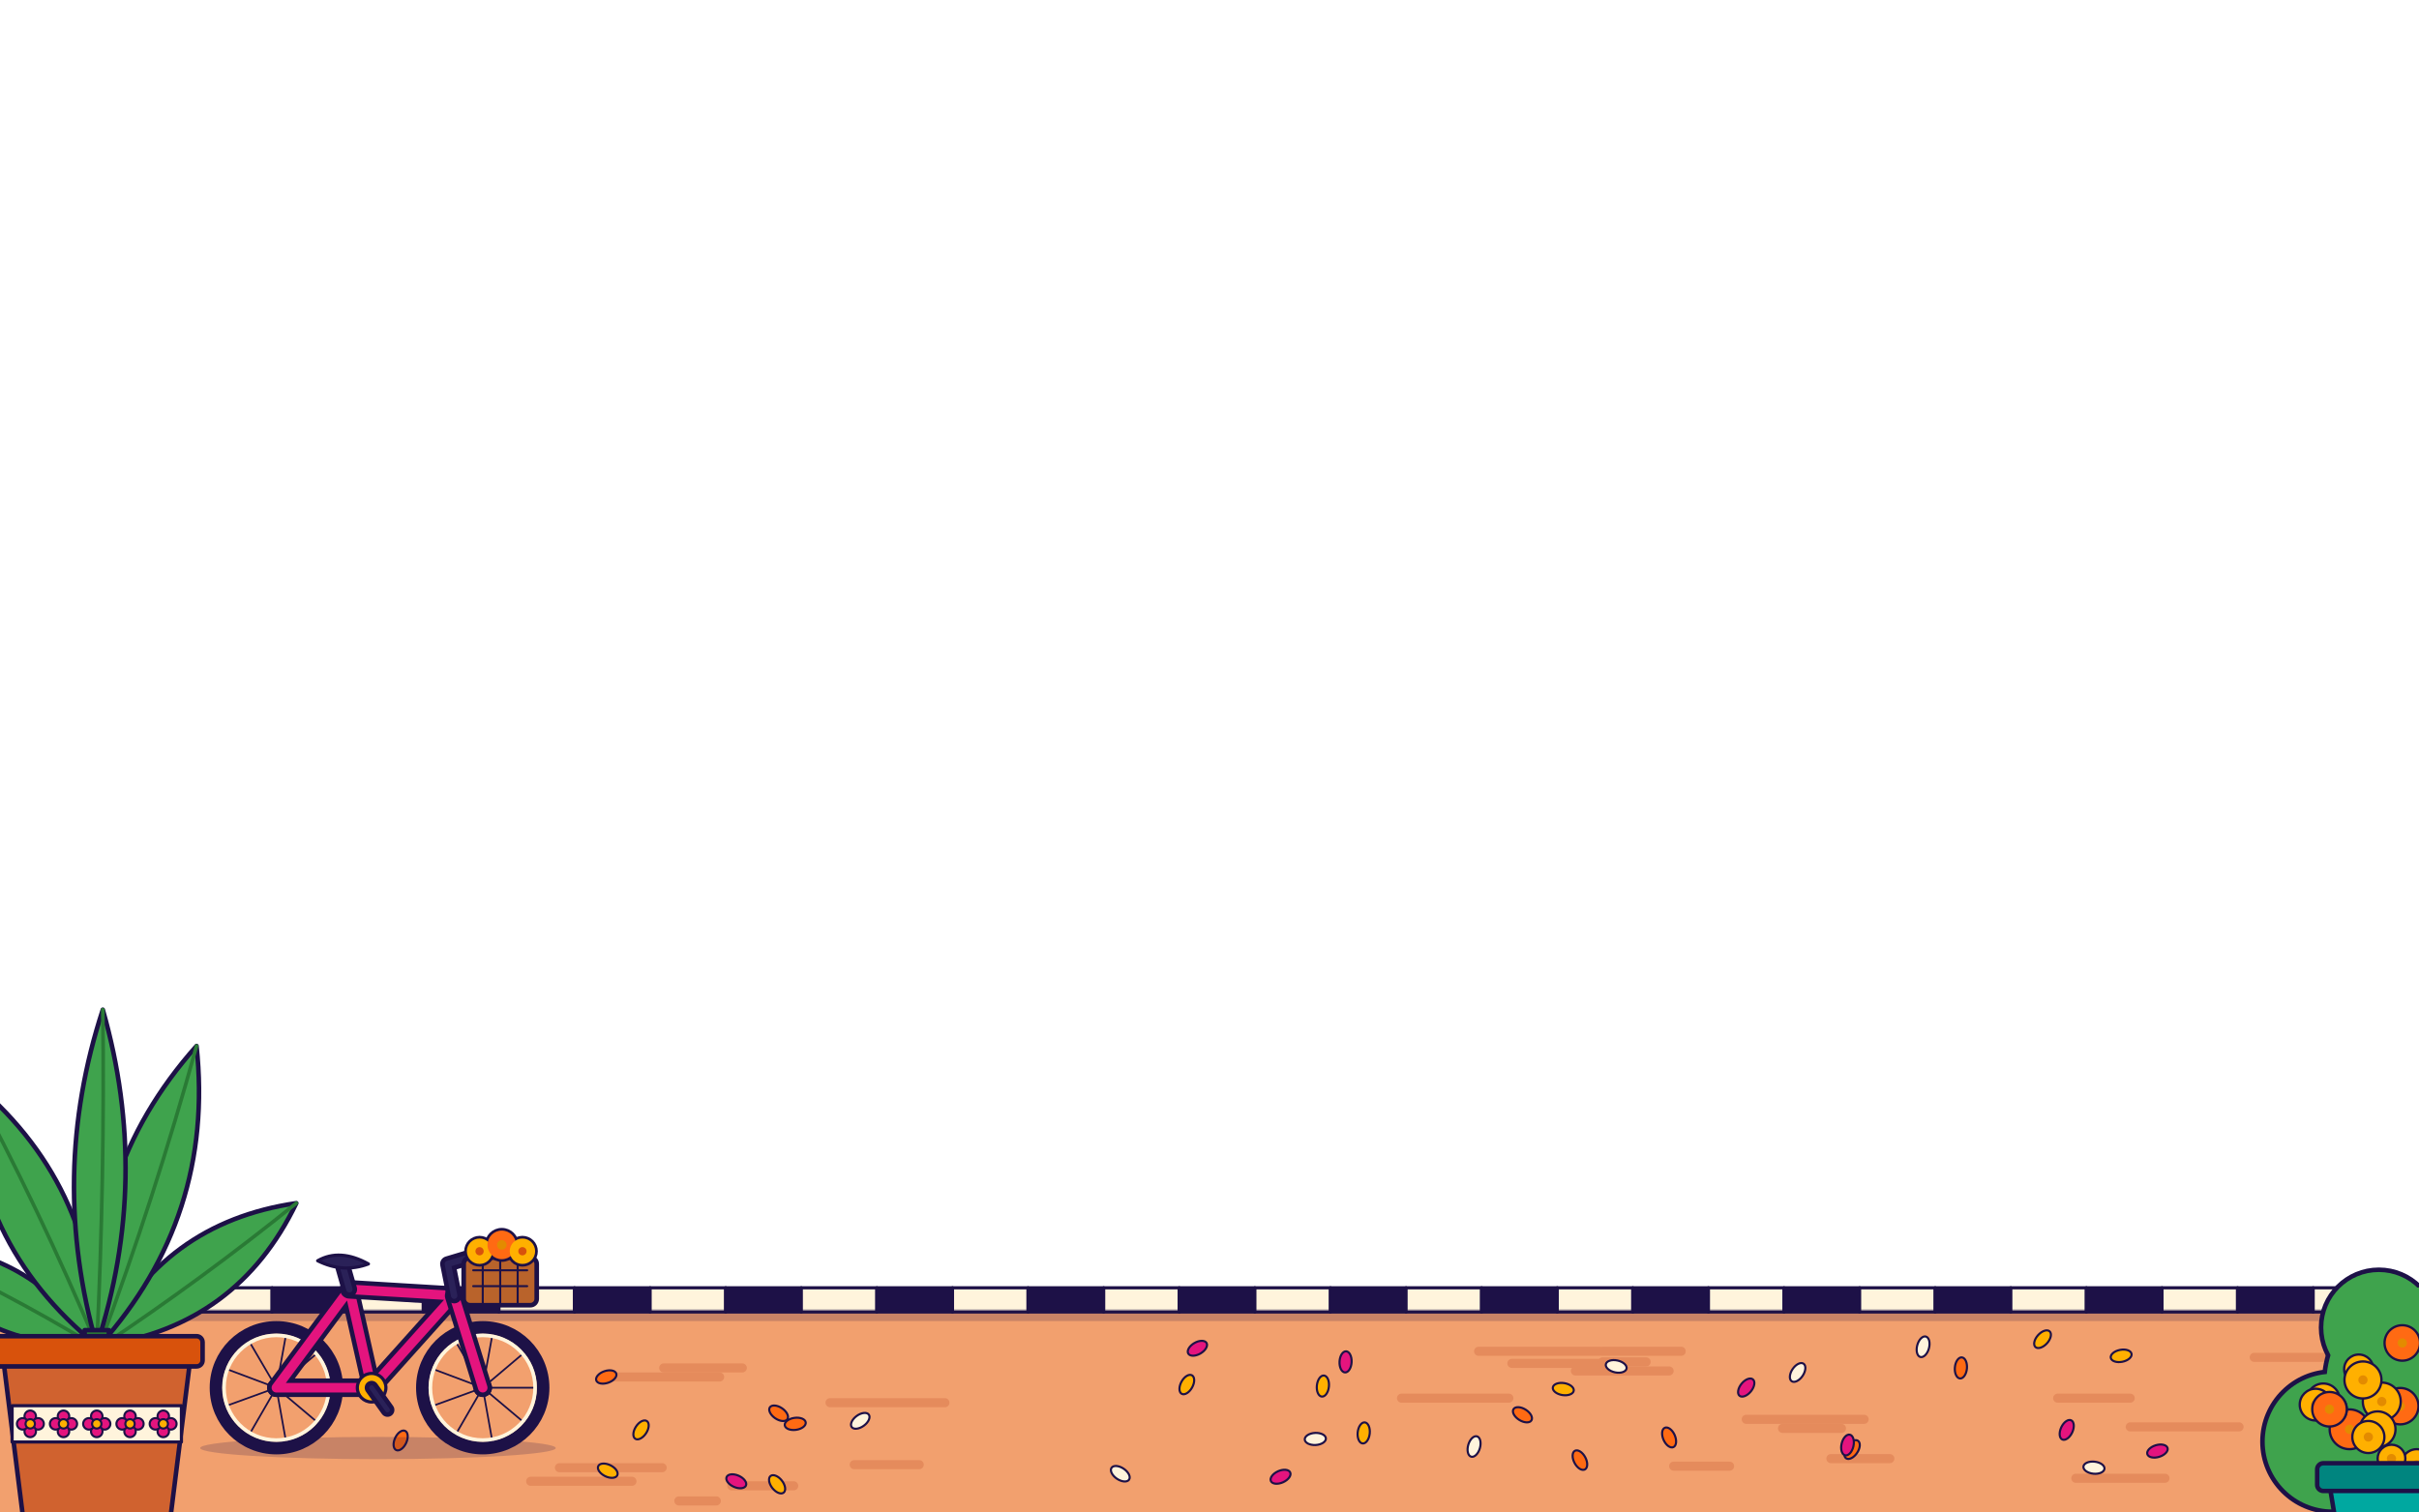
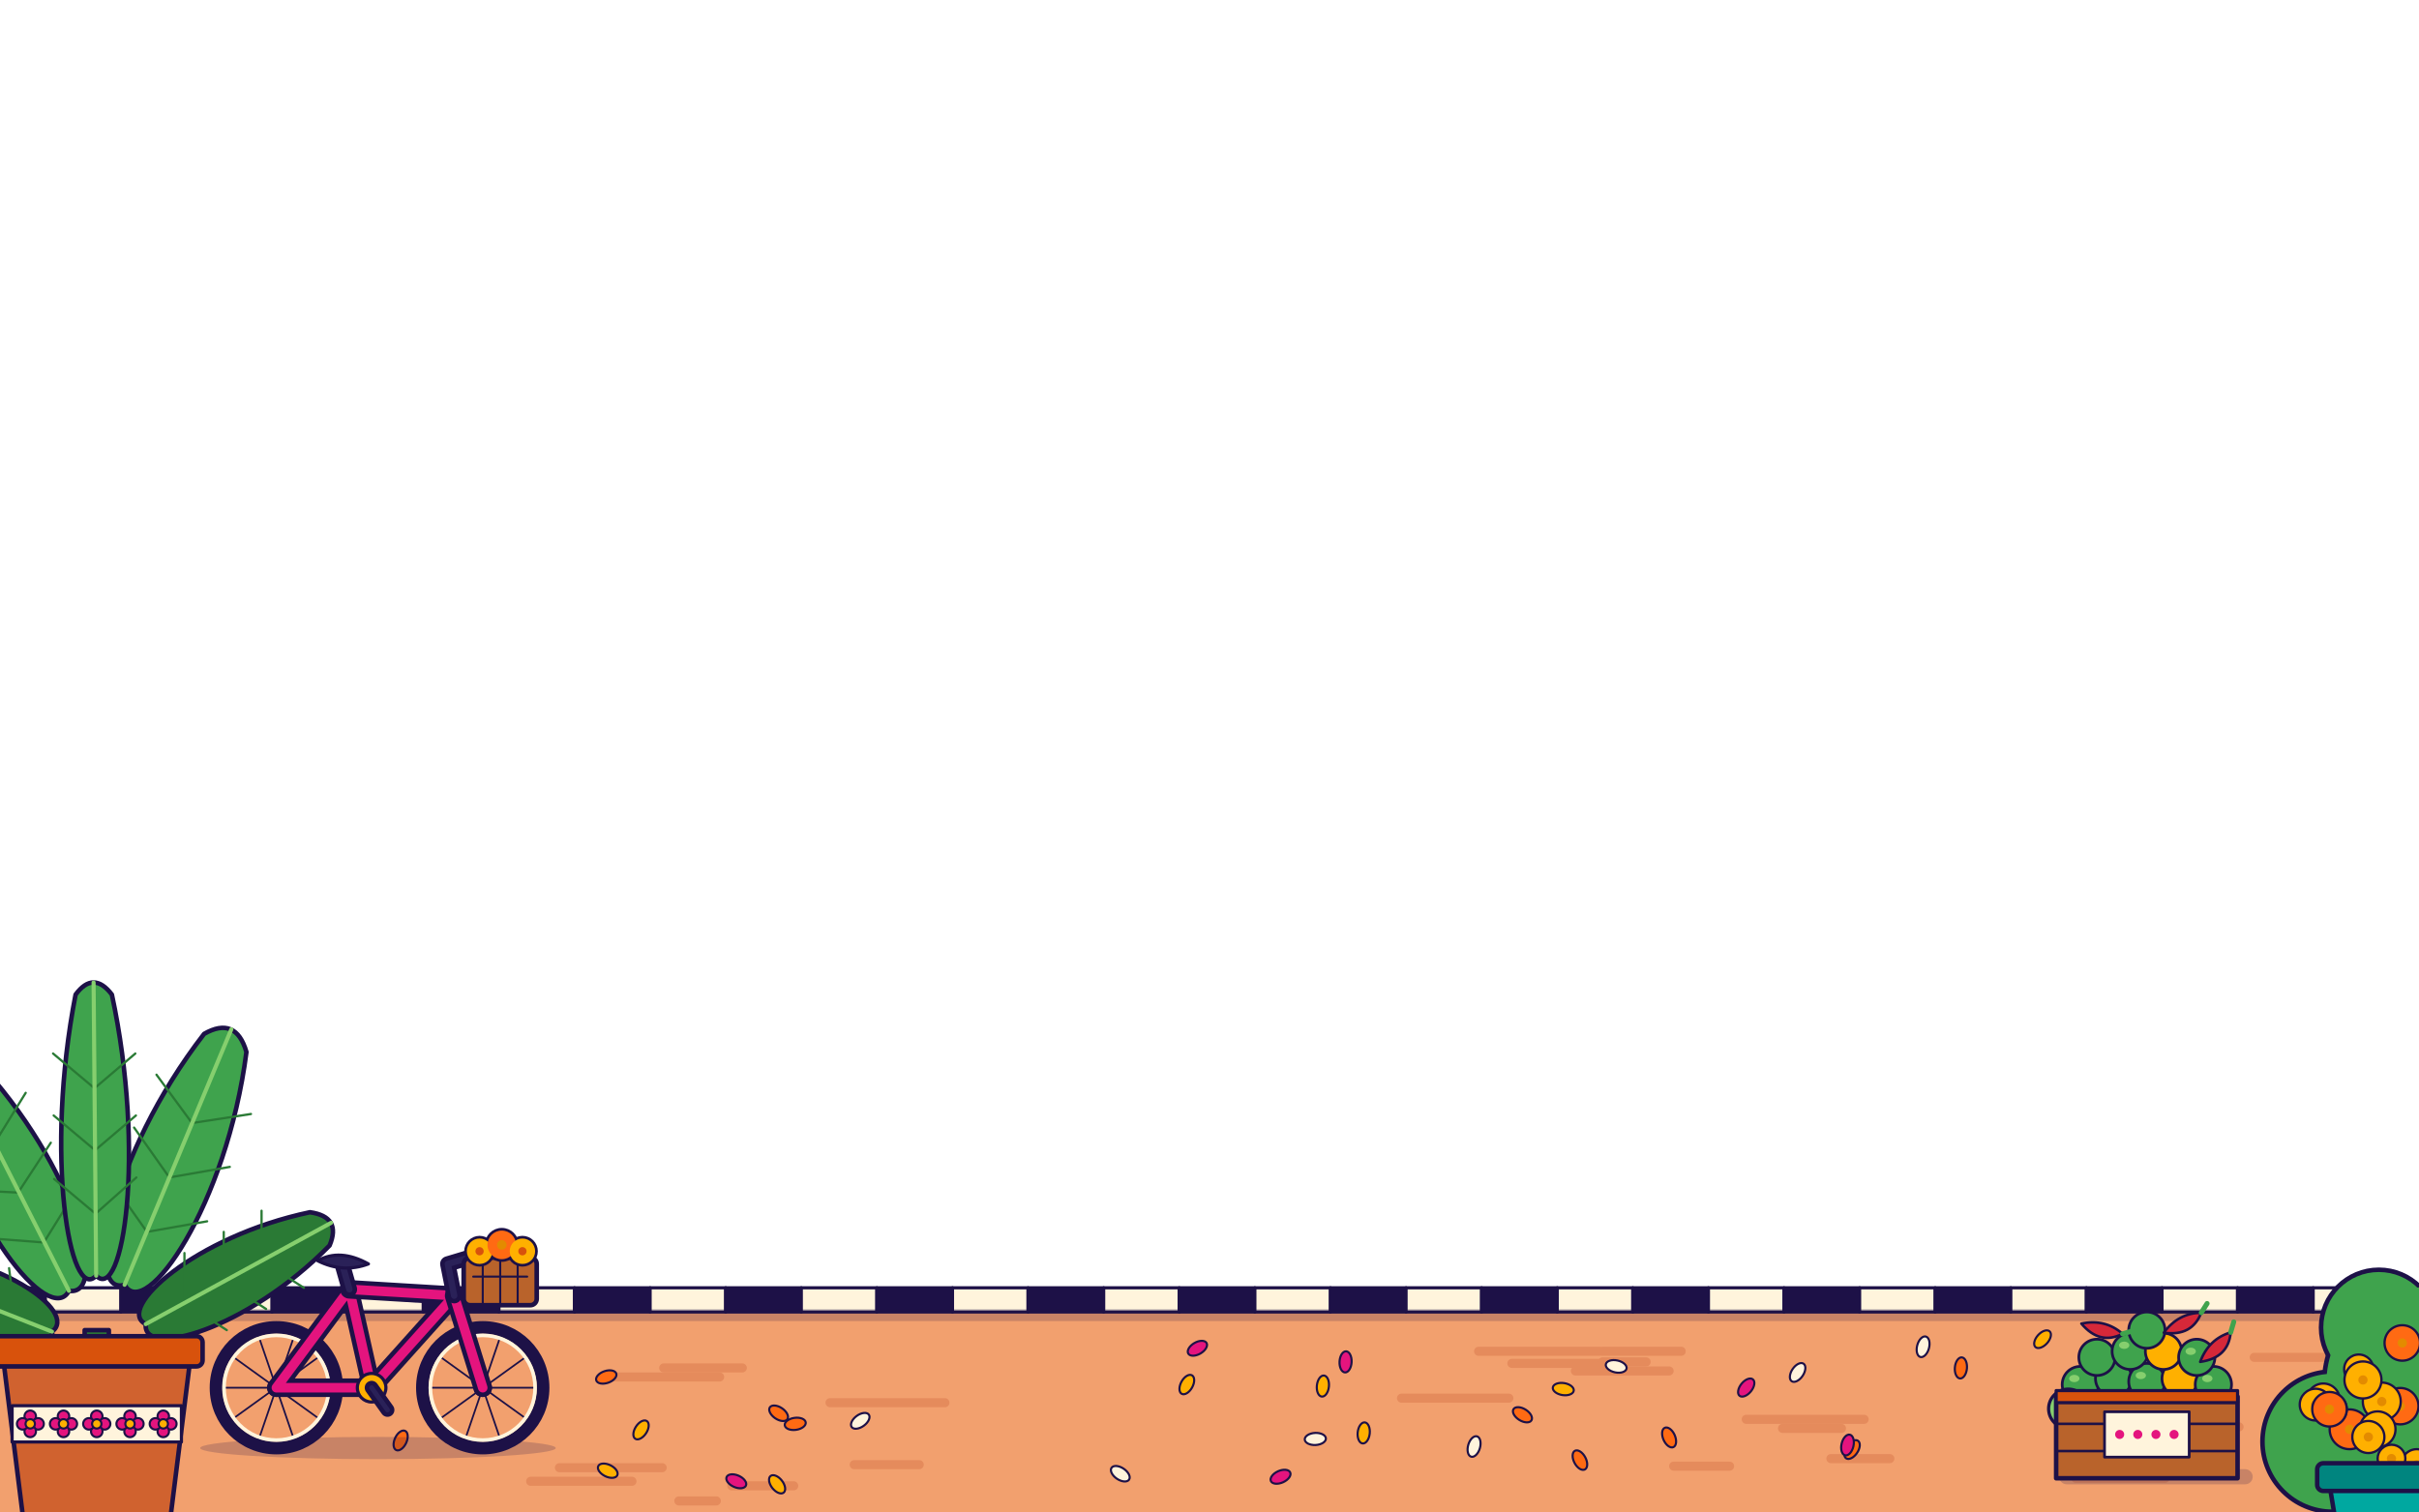
<svg xmlns="http://www.w3.org/2000/svg" viewBox="0 0 1600 1000" width="1600" height="1000" class="cd-hero" role="img" aria-labelledby="cdL-title">
  <style>.cd-hero .cloud{animation:cdh-drift 46s ease-in-out infinite alternate}
.cd-hero .cloud:nth-child(2n){animation-duration:58s;animation-direction:alternate-reverse}
.cd-hero .cloud:nth-child(3n){animation-duration:39s}
.cd-hero .flag{transform-box:fill-box;transform-origin:50% 0;animation:cdh-flutter 2.6s ease-in-out infinite}
.cd-hero .flag:nth-child(2n){animation-duration:3.1s;animation-delay:-1.1s}
.cd-hero .flag:nth-child(3n){animation-duration:2.2s;animation-delay:-.5s}
.cd-hero .lantern{transform-box:fill-box;transform-origin:50% 0;animation:cdh-sway 4.6s ease-in-out infinite}
.cd-hero .lantern:nth-of-type(2n){animation-duration:5.4s;animation-delay:-1.8s}
.cd-hero .steam{transform-box:fill-box;transform-origin:50% 100%;animation:cdh-rise 3.8s ease-out infinite}
.cd-hero .sun-rays{transform-box:fill-box;transform-origin:50% 50%;animation:cdh-spin 140s linear infinite}
.cd-hero .sun-glow{transform-box:fill-box;transform-origin:50% 50%;animation:cdh-pulse 7s ease-in-out infinite}
@keyframes cdh-drift{from{transform:translateX(-34px)}to{transform:translateX(46px)}}
@keyframes cdh-flutter{0%,100%{transform:rotate(-6deg) skewX(4deg)}50%{transform:rotate(6deg) skewX(-4deg)}}
@keyframes cdh-sway{0%,100%{transform:rotate(-5deg)}50%{transform:rotate(5deg)}}
@keyframes cdh-rise{0%{transform:translateY(16px) scale(.8);opacity:0}22%{opacity:.95}100%{transform:translateY(-54px) scale(1.18);opacity:0}}
@keyframes cdh-spin{to{transform:rotate(360deg)}}
@keyframes cdh-pulse{0%,100%{transform:scale(1);opacity:1}50%{transform:scale(1.06);opacity:.72}}
.cd-hero.is-paused *,.cd-hero .is-paused *{animation-play-state:paused!important}
@media (prefers-reduced-motion:reduce){.cd-hero *{animation:none!important}}</style>
  <defs>
    <linearGradient id="cdL-sky" x1="0" y1="0" x2="0" y2="1000" gradientUnits="userSpaceOnUse">
      <stop offset="0" stop-color="#EE4F98" />
      <stop offset=".3" stop-color="#FF7A52" />
      <stop offset=".52" stop-color="#FFA23E" />
      <stop offset=".72" stop-color="#FFC857" />
      <stop offset="1" stop-color="#FFE4A6" />
    </linearGradient>
    <radialGradient id="cdL-glow" cx=".5" cy=".82" r=".85">
      <stop offset="0" stop-color="#FFFBEA" />
      <stop offset=".45" stop-color="#FFE38E" />
      <stop offset="1" stop-color="#FFB000" />
    </radialGradient>
    <pattern id="cdL-violetL" width="26" height="26" patternUnits="userSpaceOnUse">
      <circle cx="6" cy="6" r="2.4" fill="#6A55C9" />
      <circle cx="19" cy="19" r="2.4" fill="#6A55C9" />
    </pattern>
    <pattern id="cdL-raniL" width="26" height="26" patternUnits="userSpaceOnUse">
      <circle cx="6" cy="6" r="2.4" fill="#FF8CC0" />
      <circle cx="19" cy="19" r="2.4" fill="#FF8CC0" />
    </pattern>
    <pattern id="cdL-cilL" width="26" height="26" patternUnits="userSpaceOnUse">
      <circle cx="6" cy="6" r="2.4" fill="#86CF6E" />
      <circle cx="19" cy="19" r="2.4" fill="#86CF6E" />
    </pattern>
    <pattern id="cdL-dado" width="30" height="36" x="-195" y="-38" patternUnits="userSpaceOnUse">
      <g fill="#FFF4DC">
        <circle cx="15" cy="12" r="4" />
        <circle cx="15" cy="24" r="4" />
        <circle cx="9" cy="18" r="4" />
        <circle cx="21" cy="18" r="4" />
      </g>
      <circle cx="15" cy="18" r="3" fill="#FFB000" />
    </pattern>
    <radialGradient id="cdL-halo">
      <stop offset="0" stop-color="#FFE7A0" stop-opacity=".7" />
      <stop offset="1" stop-color="#FFE7A0" stop-opacity="0" />
    </radialGradient>
  </defs>
  <g id="foreground" stroke="#1D1147" stroke-width="3" stroke-linejoin="round" stroke-linecap="round">
    <rect x="-20" y="866" width="1640" height="160" fill="#F2A06E" stroke="none" />
    <g stroke="none">
      <rect x="1104" y="967" width="43" height="6" fill="#E58B5C" rx="3" />
      <rect x="997" y="899" width="66" height="6" fill="#E58B5C" rx="3" />
      <rect x="1152" y="936" width="84" height="6" fill="#E58B5C" rx="3" />
      <rect x="367" y="968" width="74" height="6" fill="#E58B5C" rx="3" />
      <rect x="1057" y="891" width="58" height="6" fill="#E58B5C" rx="3" />
      <rect x="481" y="980" width="47" height="6" fill="#E58B5C" rx="3" />
      <rect x="1208" y="962" width="45" height="6" fill="#E58B5C" rx="3" />
      <rect x="30.4" y="969" width="42" height="6" fill="#E58B5C" rx="3" />
      <rect x="436" y="902" width="58" height="6" fill="#E58B5C" rx="3" />
      <rect x="1587" y="915" width="34.9" height="6" fill="#E58B5C" rx="3" />
      <rect x="1358" y="922" width="54" height="6" fill="#E58B5C" rx="3" />
      <rect x="1577" y="917" width="53" height="6" fill="#E58B5C" rx="3" />
      <rect x="348" y="977" width="73" height="6" fill="#E58B5C" rx="3" />
      <rect x="1406" y="941" width="78" height="6" fill="#E58B5C" rx="3" />
      <rect x="1039" y="904" width="68" height="6" fill="#E58B5C" rx="3" />
      <rect x="924" y="922" width="77" height="6" fill="#E58B5C" rx="3" />
      <rect x="975" y="891" width="86" height="6" fill="#E58B5C" rx="3" />
      <rect x="546" y="925" width="82" height="6" fill="#E58B5C" rx="3" />
      <rect x="399" y="908" width="80" height="6" fill="#E58B5C" rx="3" />
      <rect x="446" y="990" width="30.8" height="6" fill="#E58B5C" rx="3" />
      <rect x="562" y="966" width="49" height="6" fill="#E58B5C" rx="3" />
      <rect x="1057" y="898" width="34.8" height="6" fill="#E58B5C" rx="3" />
      <rect x="1176" y="942" width="45" height="6" fill="#E58B5C" rx="3" />
      <rect x="1488" y="895" width="74" height="6" fill="#E58B5C" rx="3" />
      <rect x="1526" y="919" width="62" height="6" fill="#E58B5C" rx="3" />
      <rect x="1370" y="975" width="65" height="6" fill="#E58B5C" rx="3" />
    </g>
    <g stroke-width="2.1">
      <rect x="-20" y="852" width="50" height="16" fill="#1D1147" />
      <rect x="30" y="852" width="50" height="16" fill="#FFF4DC" />
      <rect x="80" y="852" width="50" height="16" fill="#1D1147" />
      <rect x="130" y="852" width="50" height="16" fill="#FFF4DC" />
      <rect x="180" y="852" width="50" height="16" fill="#1D1147" />
      <rect x="230" y="852" width="50" height="16" fill="#FFF4DC" />
      <rect x="280" y="852" width="50" height="16" fill="#1D1147" />
      <rect x="330" y="852" width="50" height="16" fill="#FFF4DC" />
      <rect x="380" y="852" width="50" height="16" fill="#1D1147" />
      <rect x="430" y="852" width="50" height="16" fill="#FFF4DC" />
      <rect x="480" y="852" width="50" height="16" fill="#1D1147" />
      <rect x="530" y="852" width="50" height="16" fill="#FFF4DC" />
      <rect x="580" y="852" width="50" height="16" fill="#1D1147" />
      <rect x="630" y="852" width="50" height="16" fill="#FFF4DC" />
      <rect x="680" y="852" width="50" height="16" fill="#1D1147" />
      <rect x="730" y="852" width="50" height="16" fill="#FFF4DC" />
      <rect x="780" y="852" width="50" height="16" fill="#1D1147" />
      <rect x="830" y="852" width="50" height="16" fill="#FFF4DC" />
      <rect x="880" y="852" width="50" height="16" fill="#1D1147" />
      <rect x="930" y="852" width="50" height="16" fill="#FFF4DC" />
      <rect x="980" y="852" width="50" height="16" fill="#1D1147" />
      <rect x="1030" y="852" width="50" height="16" fill="#FFF4DC" />
      <rect x="1080" y="852" width="50" height="16" fill="#1D1147" />
      <rect x="1130" y="852" width="50" height="16" fill="#FFF4DC" />
      <rect x="1180" y="852" width="50" height="16" fill="#1D1147" />
      <rect x="1230" y="852" width="50" height="16" fill="#FFF4DC" />
      <rect x="1280" y="852" width="50" height="16" fill="#1D1147" />
      <rect x="1330" y="852" width="50" height="16" fill="#FFF4DC" />
      <rect x="1380" y="852" width="50" height="16" fill="#1D1147" />
      <rect x="1430" y="852" width="50" height="16" fill="#FFF4DC" />
      <rect x="1480" y="852" width="50" height="16" fill="#1D1147" />
      <rect x="1530" y="852" width="50" height="16" fill="#FFF4DC" />
      <rect x="1580" y="852" width="50" height="16" fill="#1D1147" />
    </g>
    <rect x="-20" y="866" width="1640" height="8" fill="#1D1147" stroke="none" opacity="0.2" />
    <g stroke-width="1.4">
      <ellipse cx="0" cy="0" rx="7" ry="4" fill="#FFB000" transform="translate(402 973) rotate(26)" />
      <ellipse cx="0" cy="0" rx="7" ry="4" fill="#FF6A13" transform="translate(1225 959) rotate(124)" />
      <ellipse cx="0" cy="0" rx="7" ry="4" fill="#E4147E" transform="translate(487 980) rotate(24)" />
      <ellipse cx="0" cy="0" rx="7" ry="4" fill="#FFF4DC" transform="translate(975 957) rotate(106)" />
      <ellipse cx="0" cy="0" rx="7" ry="4" fill="#FFB000" transform="translate(514 982) rotate(52)" />
      <ellipse cx="0" cy="0" rx="7" ry="4" fill="#FF6A13" transform="translate(1104 951) rotate(66)" />
      <ellipse cx="0" cy="0" rx="7" ry="4" fill="#E4147E" transform="translate(847 977) rotate(156)" />
      <ellipse cx="0" cy="0" rx="7" ry="4" fill="#FFF4DC" transform="translate(741 975) rotate(34)" />
      <ellipse cx="0" cy="0" rx="7" ry="4" fill="#FFB000" transform="translate(1034 919) rotate(9)" />
      <ellipse cx="0" cy="0" rx="7" ry="4" fill="#FF6A13" transform="translate(1297 905) rotate(95)" />
      <ellipse cx="0" cy="0" rx="7" ry="4" fill="#E4147E" transform="translate(792 892) rotate(150)" />
      <ellipse cx="0" cy="0" rx="7" ry="4" fill="#FFF4DC" transform="translate(1069 904) rotate(12)" />
      <ellipse cx="0" cy="0" rx="7" ry="4" fill="#FFB000" transform="translate(785 916) rotate(119)" />
      <ellipse cx="0" cy="0" rx="7" ry="4" fill="#FF6A13" transform="translate(526 942) rotate(172)" />
      <ellipse cx="0" cy="0" rx="7" ry="4" fill="#E4147E" transform="translate(890 901) rotate(93)" />
      <ellipse cx="0" cy="0" rx="7" ry="4" fill="#FFF4DC" transform="translate(569 940) rotate(144)" />
      <ellipse cx="0" cy="0" rx="7" ry="4" fill="#FFB000" transform="translate(902 948) rotate(96)" />
      <ellipse cx="0" cy="0" rx="7" ry="4" fill="#FF6A13" transform="translate(1007 936) rotate(32)" />
      <ellipse cx="0" cy="0" rx="7" ry="4" fill="#E4147E" transform="translate(1367 946) rotate(115)" />
      <ellipse cx="0" cy="0" rx="7" ry="4" fill="#FFF4DC" transform="translate(870 952) rotate(177)" />
      <ellipse cx="0" cy="0" rx="7" ry="4" fill="#FFB000" transform="translate(1351 886) rotate(132)" />
      <ellipse cx="0" cy="0" rx="7" ry="4" fill="#FF6A13" transform="translate(265 953) rotate(115)" />
      <ellipse cx="0" cy="0" rx="7" ry="4" fill="#E4147E" transform="translate(1427 960) rotate(163)" />
      <ellipse cx="0" cy="0" rx="7" ry="4" fill="#FFF4DC" transform="translate(1189 908) rotate(124)" />
      <ellipse cx="0" cy="0" rx="7" ry="4" fill="#FFB000" transform="translate(1403 897) rotate(169)" />
      <ellipse cx="0" cy="0" rx="7" ry="4" fill="#FF6A13" transform="translate(1045 966) rotate(62)" />
      <ellipse cx="0" cy="0" rx="7" ry="4" fill="#E4147E" transform="translate(1155 918) rotate(129)" />
      <ellipse cx="0" cy="0" rx="7" ry="4" fill="#FFF4DC" transform="translate(1272 891) rotate(105)" />
      <ellipse cx="0" cy="0" rx="7" ry="4" fill="#FFB000" transform="translate(875 917) rotate(96)" />
      <ellipse cx="0" cy="0" rx="7" ry="4" fill="#FF6A13" transform="translate(515 935) rotate(34)" />
      <ellipse cx="0" cy="0" rx="7" ry="4" fill="#E4147E" transform="translate(1222 956) rotate(103)" />
      <ellipse cx="0" cy="0" rx="7" ry="4" fill="#FFF4DC" transform="translate(1385 971) rotate(6)" />
      <ellipse cx="0" cy="0" rx="7" ry="4" fill="#FFB000" transform="translate(424 946) rotate(123)" />
      <ellipse cx="0" cy="0" rx="7" ry="4" fill="#FF6A13" transform="translate(401 911) rotate(161)" />
    </g>
    <g transform="translate(250 958) scale(1.05)" stroke-width="2.9">
      <ellipse cx="0" cy="0" rx="112" ry="7" fill="#1D1147" stroke="none" opacity="0.2" />
-       <g stroke-width="1.1">
-         <line x1="-64" y1="-38" x2="-30" y2="-38" />
-         <line x1="-64" y1="-38" x2="-38" y2="-16.1" />
-         <line x1="-64" y1="-38" x2="-58" y2="-4.5" />
-         <line x1="-64" y1="-38" x2="-81" y2="-8.6" />
-         <line x1="-64" y1="-38" x2="-96" y2="-26.4" />
-         <line x1="-64" y1="-38" x2="-96" y2="-50" />
-         <line x1="-64" y1="-38" x2="-81" y2="-67" />
-         <line x1="-64" y1="-38" x2="-58" y2="-71" />
-         <line x1="-64" y1="-38" x2="-38" y2="-60" />
-       </g>
+       <path d="M-98 -38L-30 -38M-92 -58L-36.5 -18M-75 -70L-53 -5.7M-53 -70L-75 -5.7M-36.5 -58L-92 -18" fill="none" stroke-width="1.1" />
      <circle cx="-64" cy="-38" r="38" fill="none" stroke-width="8" />
      <circle cx="-64" cy="-38" r="33" fill="none" stroke="#FFF4DC" stroke-width="2.3" />
      <circle cx="-64" cy="-38" r="5" fill="#FFB000" stroke-width="1.7" />
-       <g stroke-width="1.1">
-         <line x1="66" y1="-38" x2="100" y2="-38" />
-         <line x1="66" y1="-38" x2="92" y2="-16.1" />
-         <line x1="66" y1="-38" x2="72" y2="-4.5" />
-         <line x1="66" y1="-38" x2="49" y2="-8.6" />
-         <line x1="66" y1="-38" x2="34.1" y2="-26.4" />
-         <line x1="66" y1="-38" x2="34.1" y2="-50" />
-         <line x1="66" y1="-38" x2="49" y2="-67" />
-         <line x1="66" y1="-38" x2="72" y2="-71" />
-         <line x1="66" y1="-38" x2="92" y2="-60" />
-       </g>
+       <path d="M32 -38L100 -38M38.5 -58L94 -18M55 -70L77 -5.7M77 -70L55 -5.7M94 -58L38.5 -18" fill="none" stroke-width="1.1" />
      <circle cx="66" cy="-38" r="38" fill="none" stroke-width="8" />
      <circle cx="66" cy="-38" r="33" fill="none" stroke="#FFF4DC" stroke-width="2.3" />
      <circle cx="66" cy="-38" r="5" fill="#FFB000" stroke-width="1.7" />
      <path d="M-64 -38L-4 -38L-18 -100L-64 -38" fill="none" stroke-width="11.7" />
      <path d="M-64 -38L-4 -38L-18 -100L-64 -38" fill="none" stroke="#E4147E" stroke-width="6" />
      <path d="M-4 -38L48 -96L-18 -100" fill="none" stroke-width="11.7" />
      <path d="M-4 -38L48 -96L-18 -100" fill="none" stroke="#E4147E" stroke-width="6" />
      <path d="M48 -96L66 -38" fill="none" stroke-width="11.7" />
      <path d="M48 -96L66 -38" fill="none" stroke="#E4147E" stroke-width="6" />
      <path d="M-18 -100L-22 -114" fill="none" stroke-width="9.7" />
      <path d="M-18 -100L-22 -114" fill="none" stroke="#2A2158" stroke-width="4" />
      <path d="M-38 -118Q-24 -126 -6 -116Q-22 -110 -38 -118Z" fill="#2A2158" stroke-width="2" />
      <path d="M48 -96L44 -116L64 -122" fill="none" stroke-width="9.7" />
      <path d="M48 -96L44 -116L64 -122" fill="none" stroke="#2A2158" stroke-width="4" />
      <circle cx="-4" cy="-38" r="9" fill="#FFB000" stroke-width="2" />
      <path d="M-4 -38L6 -24" fill="none" stroke-width="8.7" />
      <path d="M-4 -38L6 -24" fill="none" stroke="#2A2158" stroke-width="3" />
      <rect x="54" y="-120" width="46" height="30" fill="#B9632B" rx="4" />
-       <g stroke-width="1.3">
-         <line x1="60" y1="-112" x2="94" y2="-112" />
-         <line x1="60" y1="-102" x2="94" y2="-102" />
-         <line x1="66" y1="-120" x2="66" y2="-90" />
-         <line x1="77" y1="-120" x2="77" y2="-90" />
-         <line x1="88" y1="-120" x2="88" y2="-90" />
-       </g>
+       <path d="M60 -108L94 -108M66 -120L66 -90M77 -120L77 -90M88 -120L88 -90" fill="none" stroke-width="1.3" />
      <g stroke-width="3.4">
        <circle cx="64" cy="-124" r="8" fill="#FFB000" />
        <circle cx="78" cy="-128" r="9" fill="#FF6A13" />
        <circle cx="91" cy="-124" r="8" fill="#FFB000" />
      </g>
      <g stroke="none">
        <circle cx="64" cy="-124" r="8" fill="#FFB000" />
        <circle cx="78" cy="-128" r="9" fill="#FF6A13" />
        <circle cx="91" cy="-124" r="8" fill="#FFB000" />
      </g>
      <g stroke="none">
        <circle cx="64" cy="-124" r="2.6" fill="#D8520C" />
        <circle cx="78" cy="-128" r="3" fill="#E38B00" />
        <circle cx="91" cy="-124" r="2.6" fill="#D8520C" />
      </g>
    </g>
    <g transform="translate(64 1010)" stroke-width="3">
      <ellipse cx="10" cy="2" rx="96" ry="8" fill="#1D1147" stroke="none" opacity="0.2" />
-       <path d="M-2 -120Q-46 -188 -128 -186Q-84 -118 -2 -120Z" fill="#3FA34D" />
-       <path d="M-2 -120Q-63 -157 -128 -186" fill="none" stroke="#2A7A35" stroke-width="2.4" />
-       <path d="M0 -120Q-0.5 -228 -84 -296Q-84 -188 0 -120Z" fill="#3FA34D" />
-       <path d="M0 -120Q-37.8 -210 -84 -296" fill="none" stroke="#2A7A35" stroke-width="2.4" />
-       <path d="M4 -120Q93 -133 132 -214Q43 -201 4 -120Z" fill="#3FA34D" />
-       <path d="M4 -120Q70 -164 132 -214" fill="none" stroke="#2A7A35" stroke-width="2.4" />
-       <path d="M2 -120Q78 -205 66 -318Q-9.8 -233 2 -120Z" fill="#3FA34D" />
-       <path d="M2 -120Q38.4 -218 66 -318" fill="none" stroke="#2A7A35" stroke-width="2.4" />
-       <path d="M0 -120Q36 -230 4 -342Q-32 -232 0 -120Z" fill="#3FA34D" />
-       <path d="M0 -120Q5.4 -231 4 -342" fill="none" stroke="#2A7A35" stroke-width="2.4" />
+       <path d="M-29.6 -129C-11.7 -142 -65 -181 -137 -184Q-157 -179 -146 -161C-91 -114 -25.4 -107 -29.6 -129Z" fill="#2A7A35" />
+       <path d="M-54 -139L-58 -171M-54 -139L-79 -117M-79 -148L-83 -181M-79 -148L-104 -127M-104 -158L-107 -190M-104 -158L-128 -136" fill="none" stroke="#2A7A35" stroke-width="1.5" />
+       <path d="M-29.6 -129L-149 -176" fill="none" stroke="#86CF6E" stroke-width="2.7" />
+       <path d="M32.4 -134C30 -111 99 -130 154 -186Q162 -205 141 -208C65 -192 12 -144 32.4 -134Z" fill="#2A7A35" />
+       <path d="M58 -148L86 -130M58 -148L58 -181M84 -162L112 -144M84 -162L84 -195M109 -176L137 -158M109 -176L109 -209" fill="none" stroke="#2A7A35" stroke-width="1.5" />
+       <path d="M32.4 -134L155 -201" fill="none" stroke="#86CF6E" stroke-width="2.7" />
+       <path d="M-18.4 -156C8.5 -152 -13.2 -238 -80 -309Q-102 -320 -106 -295C-88 -200 -30.6 -132 -18.4 -156Z" fill="#3FA34D" />
+       <path d="M-35 -188L-13.9 -222M-35 -188L-74 -191M-52 -221L-30.4 -254M-52 -221L-91 -223M-68 -253L-47 -287M-68 -253L-108 -256" fill="none" stroke="#2A7A35" stroke-width="1.5" />
+       <path d="M-18.4 -156L-97 -311" fill="none" stroke="#86CF6E" stroke-width="2.7" />
+       <path d="M18.4 -160C32.2 -135 86 -213 99 -314Q92 -338 71 -326C8.3 -245 -8.5 -152 18.4 -160Z" fill="#3FA34D" />
+       <path d="M33.2 -195L73 -202M33.2 -195L9.9 -228M48 -231L88 -238M48 -231L24.7 -264M63 -267L102 -273M63 -267L39.5 -299" fill="none" stroke="#2A7A35" stroke-width="1.5" />
+       <path d="M18.4 -160L89 -329" fill="none" stroke="#86CF6E" stroke-width="2.7" />
+       <path d="M-0.4 -166C17.4 -148 32.5 -247 10 -352Q-2.2 -368 -14 -352C-34.7 -246 -17.8 -147 -0.4 -166Z" fill="#3FA34D" />
+       <path d="M-0.8 -207L26.2 -231M-0.8 -207L-28.2 -230M-1.1 -249L25.9 -272M-1.1 -249L-28.5 -272M-1.5 -290L25.5 -313M-1.5 -290L-28.9 -313" fill="none" stroke="#2A7A35" stroke-width="1.5" />
+       <path d="M-0.4 -166L-2.1 -360" fill="none" stroke="#86CF6E" stroke-width="2.7" />
      <rect x="-8" y="-130" width="16" height="40" fill="#2A7A35" />
      <path d="M-62 -112H62L48 0H-48Z" fill="#D0622F" />
      <rect x="-70" y="-126" width="140" height="20" fill="#D8520C" rx="4" />
      <rect x="-56" y="-80" width="112" height="24" fill="#FFF4DC" stroke-width="2.1" />
      <g>
        <g stroke-width="1.4">
          <circle cx="-44" cy="-73" r="3.8" fill="#E4147E" />
          <circle cx="-38.8" cy="-68" r="3.8" fill="#E4147E" />
          <circle cx="-44" cy="-63" r="3.8" fill="#E4147E" />
          <circle cx="-49" cy="-68" r="3.8" fill="#E4147E" />
          <circle cx="-44" cy="-68" r="3.1" fill="#FFB000" />
        </g>
        <g stroke-width="1.4">
          <circle cx="-22" cy="-73" r="3.8" fill="#E4147E" />
          <circle cx="-16.8" cy="-68" r="3.8" fill="#E4147E" />
          <circle cx="-22" cy="-63" r="3.8" fill="#E4147E" />
          <circle cx="-27.2" cy="-68" r="3.8" fill="#E4147E" />
          <circle cx="-22" cy="-68" r="3.1" fill="#FFB000" />
        </g>
        <g stroke-width="1.4">
          <circle cx="0" cy="-73" r="3.8" fill="#E4147E" />
          <circle cx="5.2" cy="-68" r="3.8" fill="#E4147E" />
          <circle cx="0" cy="-63" r="3.8" fill="#E4147E" />
          <circle cx="-5.2" cy="-68" r="3.8" fill="#E4147E" />
          <circle cx="0" cy="-68" r="3.1" fill="#FFB000" />
        </g>
        <g stroke-width="1.4">
          <circle cx="22" cy="-73" r="3.8" fill="#E4147E" />
          <circle cx="27.2" cy="-68" r="3.8" fill="#E4147E" />
          <circle cx="22" cy="-63" r="3.8" fill="#E4147E" />
          <circle cx="16.8" cy="-68" r="3.8" fill="#E4147E" />
          <circle cx="22" cy="-68" r="3.1" fill="#FFB000" />
        </g>
        <g stroke-width="1.4">
          <circle cx="44" cy="-73" r="3.8" fill="#E4147E" />
          <circle cx="49" cy="-68" r="3.8" fill="#E4147E" />
          <circle cx="44" cy="-63" r="3.8" fill="#E4147E" />
          <circle cx="38.8" cy="-68" r="3.8" fill="#E4147E" />
          <circle cx="44" cy="-68" r="3.1" fill="#FFB000" />
        </g>
      </g>
    </g>
    <g transform="translate(1602 1068) scale(1.02)" stroke-width="2.9">
      <ellipse cx="0" cy="2" rx="100" ry="8" fill="#1D1147" stroke="none" opacity="0.2" />
      <g stroke-width="5.9">
        <circle cx="0" cy="-150" r="62" fill="#3FA34D" />
        <circle cx="-58" cy="-112" r="44" fill="#3FA34D" />
        <circle cx="58" cy="-112" r="44" fill="#3FA34D" />
        <circle cx="-28" cy="-186" r="36" fill="#3FA34D" />
        <circle cx="32" cy="-184" r="38" fill="#3FA34D" />
      </g>
      <g stroke="none">
        <circle cx="0" cy="-150" r="62" fill="#3FA34D" />
        <circle cx="-58" cy="-112" r="44" fill="#3FA34D" />
        <circle cx="58" cy="-112" r="44" fill="#3FA34D" />
        <circle cx="-28" cy="-186" r="36" fill="#3FA34D" />
        <circle cx="32" cy="-184" r="38" fill="#3FA34D" />
      </g>
      <g stroke-width="1.5">
        <circle cx="-14.1" cy="-135" r="11.8" fill="#FF6A13" />
        <circle cx="-14.1" cy="-135" r="3" fill="#E38B00" stroke="none" />
        <circle cx="-26.1" cy="-138" r="12.3" fill="#FFB000" />
        <circle cx="-26.1" cy="-138" r="3" fill="#E38B00" stroke="none" />
        <circle cx="51" cy="-173" r="9.2" fill="#FFB000" />
        <circle cx="51" cy="-173" r="3" fill="#E38B00" stroke="none" />
        <circle cx="30.9" cy="-92" r="11.3" fill="#FF6A13" />
        <circle cx="30.9" cy="-92" r="3" fill="#E38B00" stroke="none" />
        <circle cx="-64" cy="-139" r="10.7" fill="#FFB000" />
        <circle cx="-64" cy="-139" r="3" fill="#E38B00" stroke="none" />
        <circle cx="26.2" cy="-133" r="9.3" fill="#FFB000" />
        <circle cx="26.2" cy="-133" r="3" fill="#E38B00" stroke="none" />
        <circle cx="-47" cy="-120" r="12.9" fill="#FF6A13" />
        <circle cx="-47" cy="-120" r="3" fill="#E38B00" stroke="none" />
        <circle cx="38.7" cy="-129" r="10" fill="#FFB000" />
        <circle cx="38.7" cy="-129" r="3" fill="#E38B00" stroke="none" />
        <circle cx="23" cy="-121" r="9.9" fill="#FFB000" />
        <circle cx="23" cy="-121" r="3" fill="#E38B00" stroke="none" />
        <circle cx="69" cy="-137" r="11.1" fill="#FF6A13" />
        <circle cx="69" cy="-137" r="3" fill="#E38B00" stroke="none" />
        <circle cx="-59" cy="-133" r="10.2" fill="#FFB000" />
        <circle cx="-59" cy="-133" r="3" fill="#E38B00" stroke="none" />
        <circle cx="-3.4" cy="-97" r="10.1" fill="#FFB000" />
        <circle cx="-3.4" cy="-97" r="3" fill="#E38B00" stroke="none" />
        <circle cx="-12.8" cy="-176" r="11.5" fill="#FF6A13" />
        <circle cx="-12.8" cy="-176" r="3" fill="#E38B00" stroke="none" />
        <circle cx="-41" cy="-159" r="9.5" fill="#FFB000" />
        <circle cx="-41" cy="-159" r="3" fill="#E38B00" stroke="none" />
        <circle cx="-19.8" cy="-101" r="9" fill="#FFB000" />
        <circle cx="-19.8" cy="-101" r="3" fill="#E38B00" stroke="none" />
        <circle cx="24.8" cy="-148" r="12.6" fill="#FF6A13" />
        <circle cx="24.8" cy="-148" r="3" fill="#E38B00" stroke="none" />
        <circle cx="-69" cy="-136" r="10.3" fill="#FFB000" />
        <circle cx="-69" cy="-136" r="3" fill="#E38B00" stroke="none" />
        <circle cx="-28.8" cy="-120" r="11.6" fill="#FFB000" />
        <circle cx="-28.8" cy="-120" r="3" fill="#E38B00" stroke="none" />
        <circle cx="28.5" cy="-169" r="10.6" fill="#FF6A13" />
        <circle cx="28.5" cy="-169" r="3" fill="#E38B00" stroke="none" />
        <circle cx="-38.3" cy="-152" r="12" fill="#FFB000" />
        <circle cx="-38.3" cy="-152" r="3" fill="#E38B00" stroke="none" />
        <circle cx="-34.8" cy="-115" r="10.4" fill="#FFB000" />
        <circle cx="-34.8" cy="-115" r="3" fill="#E38B00" stroke="none" />
        <circle cx="-60" cy="-133" r="11.2" fill="#FF6A13" />
        <circle cx="-60" cy="-133" r="3" fill="#E38B00" stroke="none" />
      </g>
      <path d="M-60 -84H60L46 0H-46Z" fill="#00A8A0" />
      <rect x="-68" y="-98" width="136" height="18" fill="#00857F" rx="4" />
      <path d="M-58 -60a9.7 9.7 0 0 0 19.3 0a9.7 9.7 0 0 0 19.3 0a9.7 9.7 0 0 0 19.3 0a9.7 9.7 0 0 0 19.3 0a9.7 9.7 0 0 0 19.3 0a9.7 9.7 0 0 0 19.3 0Z" fill="#FFB000" stroke-width="1.8" />
+       <path d="M-40 -30h80" fill="none" stroke="#FFF4DC" stroke-width="6.8" stroke-dasharray="0 16" stroke-linecap="round" />
+     </g>
+     <g transform="translate(1420 978)" stroke-width="3">
+       <rect x="-58" y="-6" width="128" height="10" fill="#1D1147" stroke="none" opacity="0.2" rx="5" />
+       <g stroke-width="1.8">
+         <circle cx="-44" cy="-62" r="12" fill="#3FA34D" />
+         <circle cx="-22" cy="-66" r="12" fill="#3FA34D" />
+         <circle cx="0" cy="-64" r="12" fill="#3FA34D" />
+         <circle cx="22" cy="-66" r="12" fill="#FFB000" />
+         <circle cx="44" cy="-62" r="12" fill="#3FA34D" />
+         <circle cx="-33" cy="-80" r="12" fill="#3FA34D" />
+         <circle cx="-11" cy="-84" r="12" fill="#3FA34D" />
+         <circle cx="11" cy="-84" r="12" fill="#FFB000" />
+         <circle cx="33" cy="-80" r="12" fill="#3FA34D" />
+         <circle cx="0" cy="-98" r="12" fill="#3FA34D" />
+       </g>
      <g stroke="none">
-         <circle cx="-40" cy="-30" r="3.4" fill="#FFF4DC" />
-         <circle cx="-24" cy="-30" r="3.4" fill="#FFF4DC" />
-         <circle cx="-8" cy="-30" r="3.4" fill="#FFF4DC" />
-         <circle cx="8" cy="-30" r="3.4" fill="#FFF4DC" />
-         <circle cx="24" cy="-30" r="3.4" fill="#FFF4DC" />
-         <circle cx="40" cy="-30" r="3.4" fill="#FFF4DC" />
-       </g>
+         <ellipse cx="-48" cy="-66" rx="3.4" ry="2.4" fill="#86CF6E" />
+         <ellipse cx="-4" cy="-68" rx="3.4" ry="2.4" fill="#86CF6E" />
+         <ellipse cx="40" cy="-66" rx="3.4" ry="2.4" fill="#86CF6E" />
+         <ellipse cx="-15" cy="-88" rx="3.4" ry="2.4" fill="#86CF6E" />
+         <ellipse cx="29" cy="-84" rx="3.4" ry="2.4" fill="#86CF6E" />
+       </g>
+       <g transform="translate(-30 -98) rotate(18)">
+         <path d="M-14 0q14 -8 28 -2q-12 12 -28 2z" fill="#D62839" stroke-width="1.7" />
+         <path d="M14 -2l6 -4" fill="none" stroke="#3FA34D" stroke-width="3.3" />
+       </g>
+       <g transform="translate(24 -102) rotate(-24)">
+         <path d="M-14 0q14 -8 28 -2q-12 12 -28 2z" fill="#D62839" stroke-width="1.7" />
+         <path d="M14 -2l6 -4" fill="none" stroke="#3FA34D" stroke-width="3.3" />
+       </g>
+       <g transform="translate(46 -86) rotate(-40)">
+         <path d="M-14 0q14 -8 28 -2q-12 12 -28 2z" fill="#D62839" stroke-width="1.7" />
+         <path d="M14 -2l6 -4" fill="none" stroke="#3FA34D" stroke-width="3.3" />
+       </g>
+       <circle cx="-52" cy="-46" r="13" fill="#86CF6E" stroke-width="2.1" />
+       <circle cx="-52" cy="-46" r="8.5" fill="#E8F7C8" stroke-width="1.2" />
+       <path d="M-60 -46L-43 -46M-52 -54L-52 -37.5" fill="none" stroke="#2A7A35" stroke-width="1.4" />
+       <rect x="-60" y="-54" width="120" height="54" fill="#B9632B" />
+       <path d="M-60 -36L60 -36M-60 -18L60 -18" fill="none" stroke-width="1.7" />
+       <rect x="-60" y="-58" width="120" height="8" fill="#D8520C" stroke-width="2.1" />
+       <rect x="-28" y="-44" width="56" height="30" fill="#FFF4DC" stroke-width="1.8" />
+       <path d="M-18 -29h36" fill="none" stroke="#E4147E" stroke-width="6" stroke-dasharray="0 12" stroke-linecap="round" />
    </g>
  </g>
</svg>
